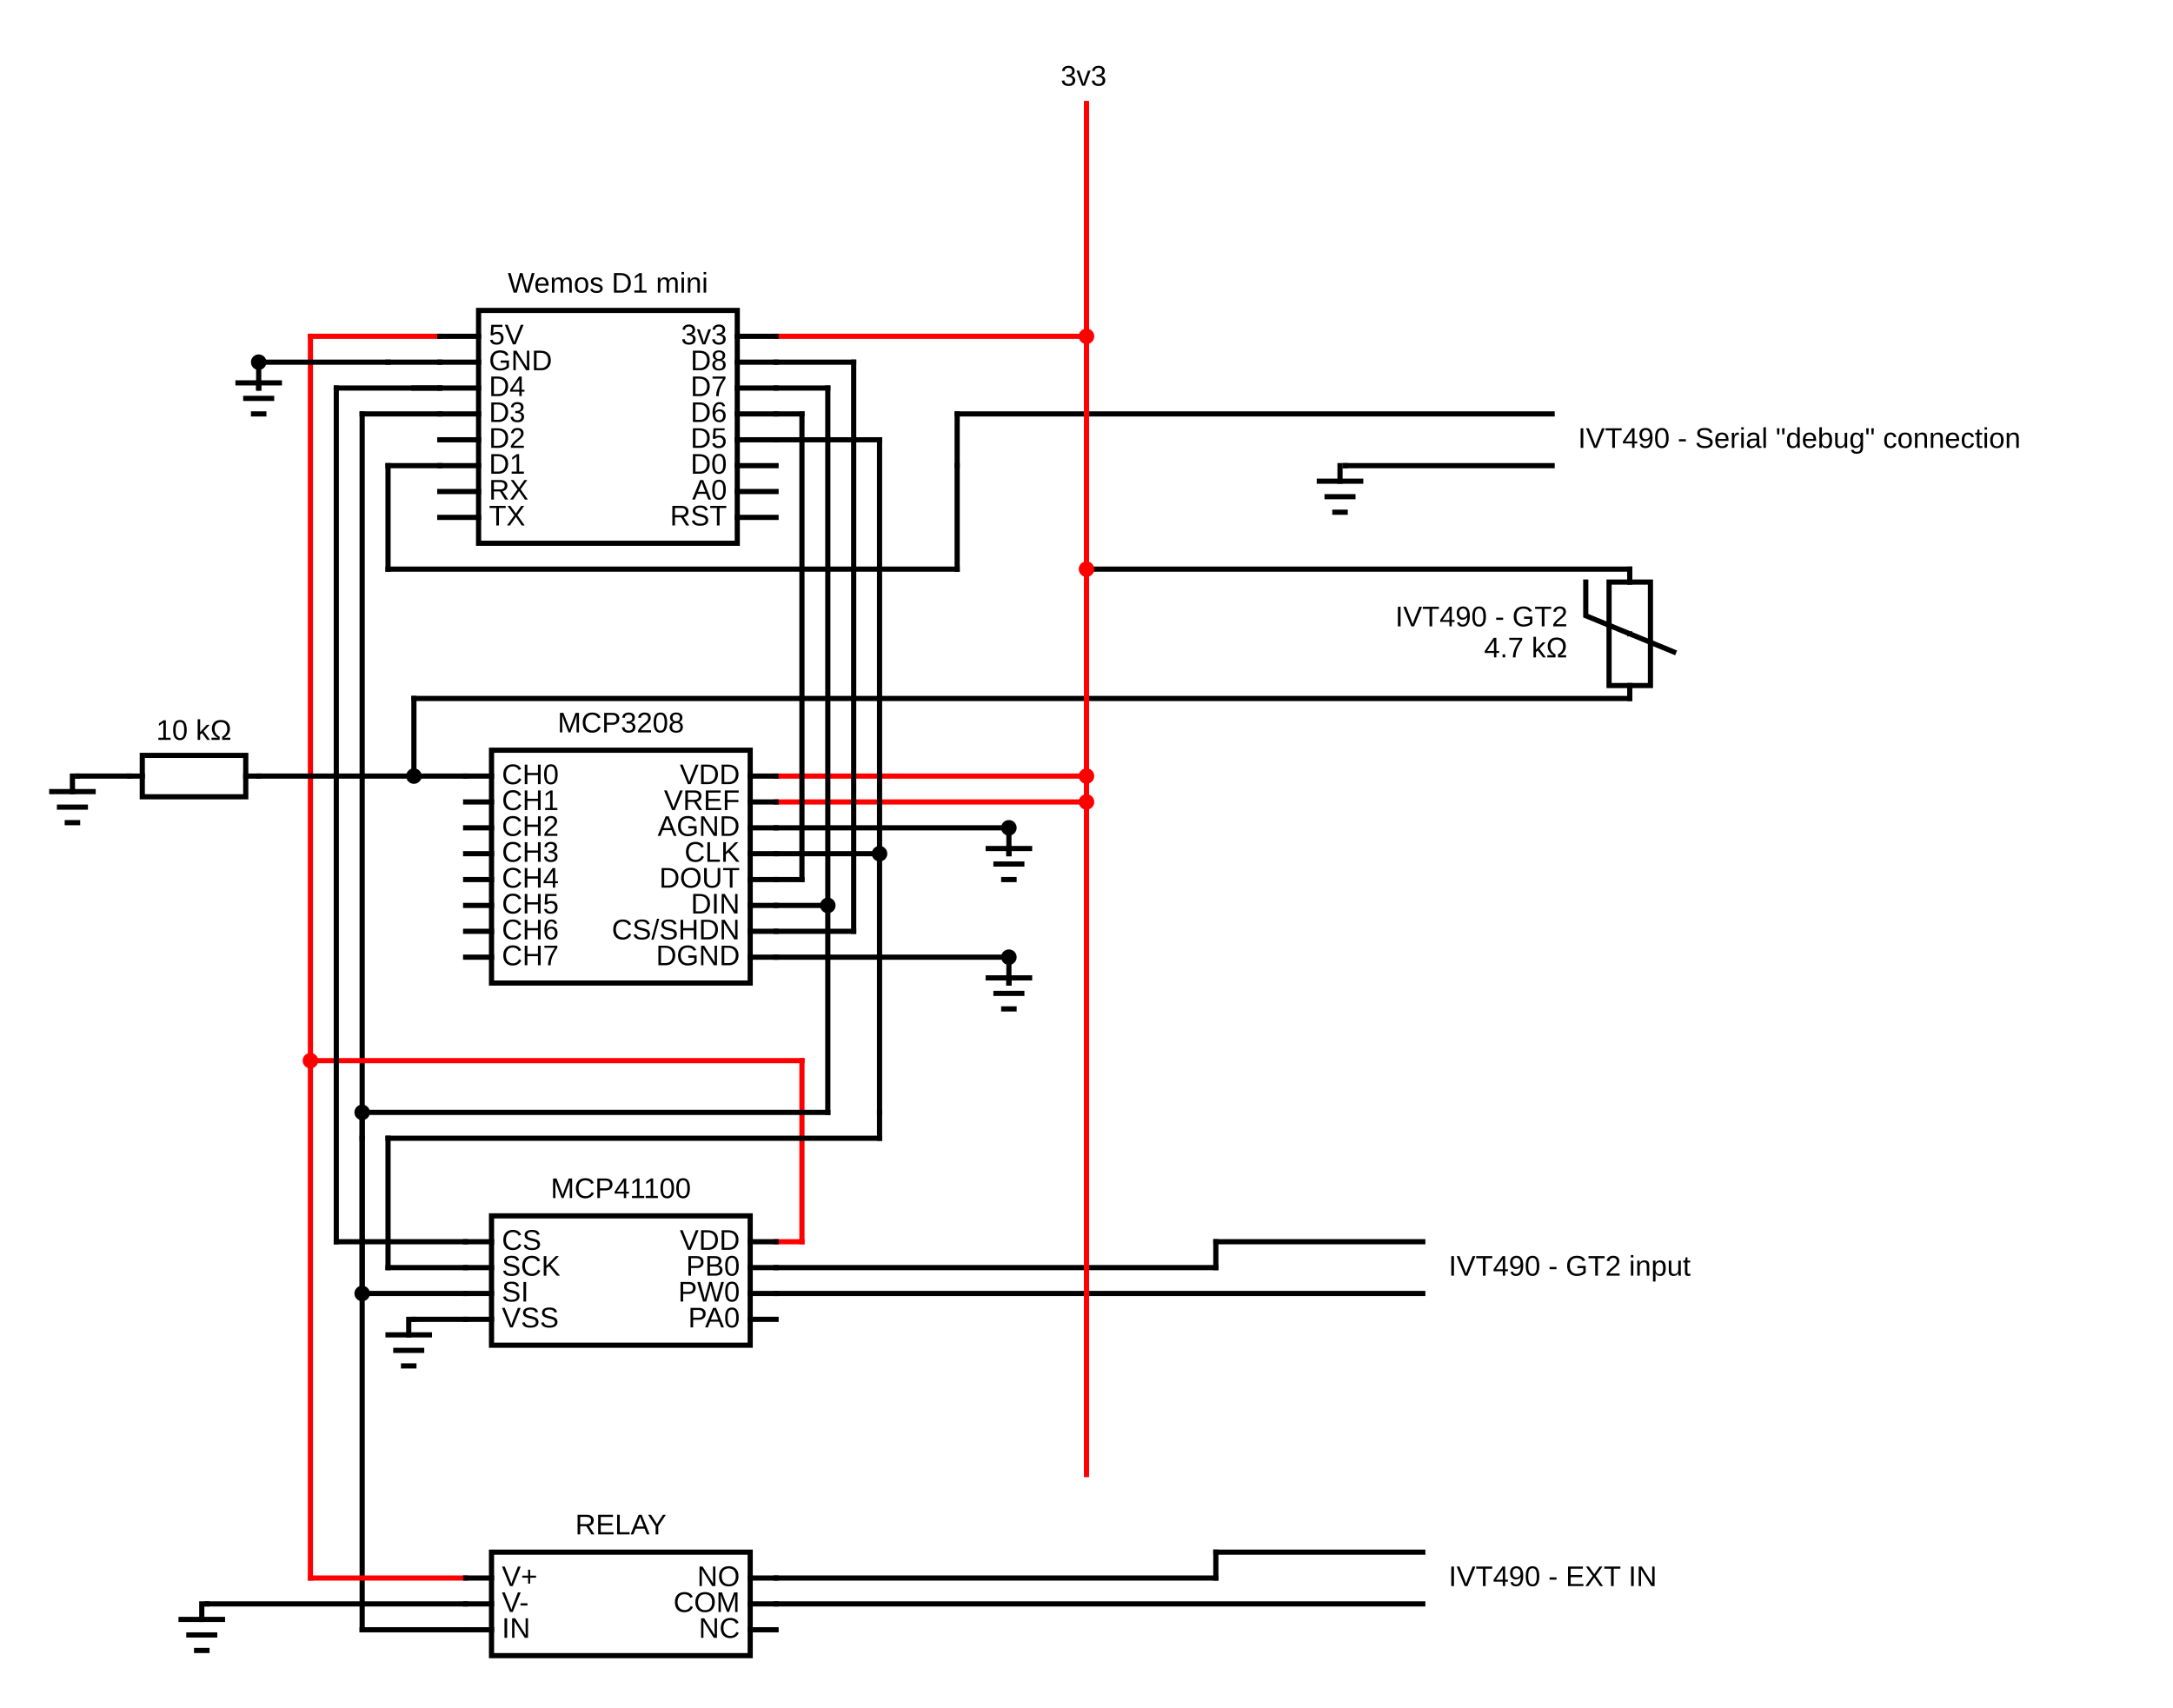
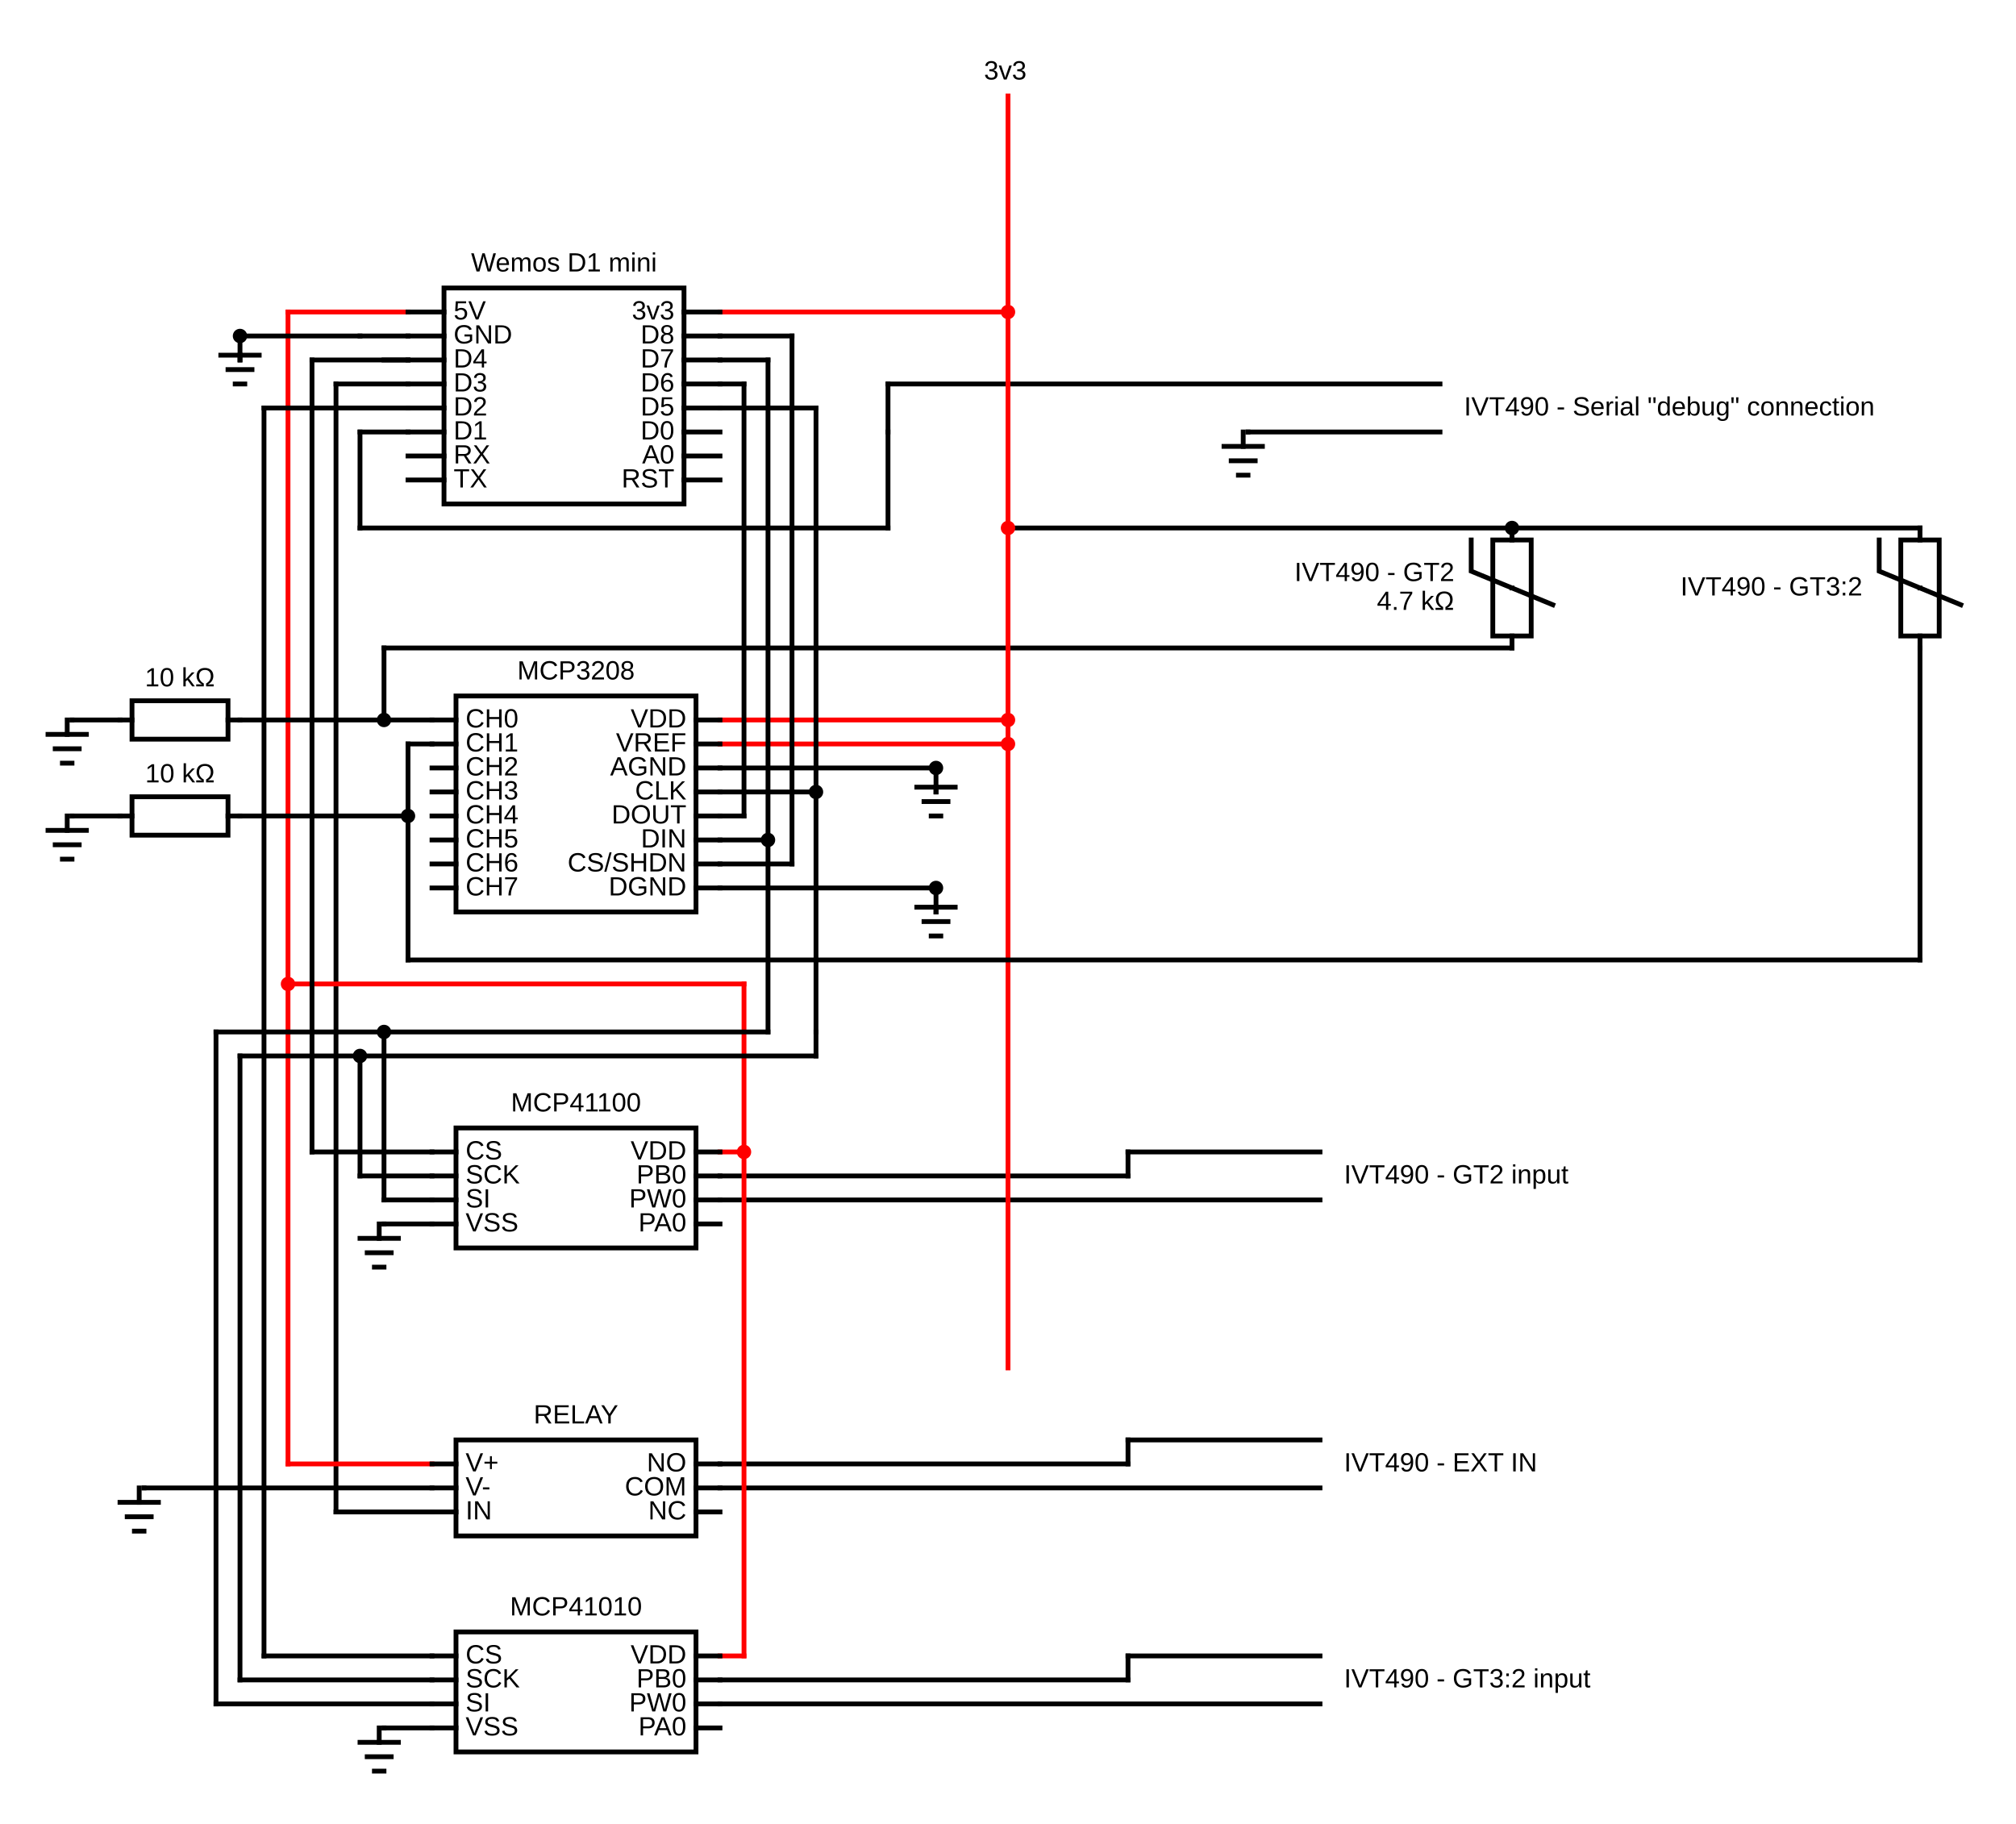
- <svg xmlns="http://www.w3.org/2000/svg" version="1.1" width="840" height="660">
+ <svg xmlns="http://www.w3.org/2000/svg" version="1.1" width="840" height="760">
  <text x="560" y="610" style="font-family:Arial;font-size:11px;text-anchor:start" dominant-baseline="middle" transform="rotate(0, 560, 610)">IVT490 - EXT IN</text>
  <line x1="300" y1="620" x2="550" y2="620" style="stroke:rgb(0, 0, 0);stroke-linecap:square;stroke-width:2" />
  <line x1="470" y1="600" x2="550" y2="600" style="stroke:rgb(0, 0, 0);stroke-linecap:square;stroke-width:2" />
  <line x1="470" y1="600" x2="470" y2="610" style="stroke:rgb(0, 0, 0);stroke-linecap:square;stroke-width:2" />
  <line x1="300" y1="610" x2="470" y2="610" style="stroke:rgb(0, 0, 0);stroke-linecap:square;stroke-width:2" />
  <line x1="140" y1="630" x2="180" y2="630" style="stroke:rgb(0, 0, 0);stroke-linecap:square;stroke-width:2" />
  <line x1="140" y1="160" x2="140" y2="630" style="stroke:rgb(0, 0, 0);stroke-linecap:square;stroke-width:2" />
  <line x1="140" y1="160" x2="170" y2="160" style="stroke:rgb(0, 0, 0);stroke-linecap:square;stroke-width:2" />
-   <line x1="80" y1="620" x2="80" y2="620" style="stroke:rgb(0, 0, 0);stroke-linecap:square;stroke-width:2" />
-   <line x1="78" y1="620" x2="78" y2="626" style="stroke:rgb(0, 0, 0);stroke-linecap:square;stroke-width:2" />
-   <line x1="70" y1="626" x2="86" y2="626" style="stroke:rgb(0, 0, 0);stroke-linecap:square;stroke-width:2" />
-   <line x1="73" y1="632" x2="83" y2="632" style="stroke:rgb(0, 0, 0);stroke-linecap:square;stroke-width:2" />
-   <line x1="76" y1="638" x2="80" y2="638" style="stroke:rgb(0, 0, 0);stroke-linecap:square;stroke-width:2" />
-   <line x1="80" y1="620" x2="180" y2="620" style="stroke:rgb(0, 0, 0);stroke-linecap:square;stroke-width:2" />
+   <line x1="60" y1="620" x2="60" y2="620" style="stroke:rgb(0, 0, 0);stroke-linecap:square;stroke-width:2" />
+   <line x1="58" y1="620" x2="58" y2="626" style="stroke:rgb(0, 0, 0);stroke-linecap:square;stroke-width:2" />
+   <line x1="50" y1="626" x2="66" y2="626" style="stroke:rgb(0, 0, 0);stroke-linecap:square;stroke-width:2" />
+   <line x1="53" y1="632" x2="63" y2="632" style="stroke:rgb(0, 0, 0);stroke-linecap:square;stroke-width:2" />
+   <line x1="56" y1="638" x2="60" y2="638" style="stroke:rgb(0, 0, 0);stroke-linecap:square;stroke-width:2" />
  <line x1="120" y1="610" x2="180" y2="610" style="stroke:rgba(255, 0, 0, 255);stroke-linecap:square;stroke-width:2" />
  <line x1="120" y1="410" x2="120" y2="610" style="stroke:rgba(255, 0, 0, 255);stroke-linecap:square;stroke-width:2" />
  <text x="240" y="590" style="font-family:Arial;font-size:11px;text-anchor:middle" dominant-baseline="middle" transform="rotate(0, 240, 590)">RELAY</text>
  <rect x="190" y="600" width="100" height="40" style="fill-opacity:0;fill:rgb(0, 0, 0);stroke:rgb(0, 0, 0);stroke-width:2" />
  <line x1="180" y1="610" x2="190" y2="610" style="stroke:rgb(0, 0, 0);stroke-linecap:square;stroke-width:2" />
  <text x="194" y="610" style="font-family:Arial;font-size:11px;text-anchor:start" dominant-baseline="middle" transform="rotate(0, 194, 610)">V+</text>
  <line x1="290" y1="610" x2="300" y2="610" style="stroke:rgb(0, 0, 0);stroke-linecap:square;stroke-width:2" />
  <text x="286" y="610" style="font-family:Arial;font-size:11px;text-anchor:end" dominant-baseline="middle" transform="rotate(0, 286, 610)">NO</text>
  <line x1="180" y1="620" x2="190" y2="620" style="stroke:rgb(0, 0, 0);stroke-linecap:square;stroke-width:2" />
  <text x="194" y="620" style="font-family:Arial;font-size:11px;text-anchor:start" dominant-baseline="middle" transform="rotate(0, 194, 620)">V-</text>
  <line x1="290" y1="620" x2="300" y2="620" style="stroke:rgb(0, 0, 0);stroke-linecap:square;stroke-width:2" />
  <text x="286" y="620" style="font-family:Arial;font-size:11px;text-anchor:end" dominant-baseline="middle" transform="rotate(0, 286, 620)">COM</text>
  <line x1="180" y1="630" x2="190" y2="630" style="stroke:rgb(0, 0, 0);stroke-linecap:square;stroke-width:2" />
  <text x="194" y="630" style="font-family:Arial;font-size:11px;text-anchor:start" dominant-baseline="middle" transform="rotate(0, 194, 630)">IN</text>
  <line x1="290" y1="630" x2="300" y2="630" style="stroke:rgb(0, 0, 0);stroke-linecap:square;stroke-width:2" />
  <text x="286" y="630" style="font-family:Arial;font-size:11px;text-anchor:end" dominant-baseline="middle" transform="rotate(0, 286, 630)">NC</text>
  <line x1="470" y1="480" x2="550" y2="480" style="stroke:rgb(0, 0, 0);stroke-linecap:square;stroke-width:2" />
  <line x1="470" y1="480" x2="470" y2="490" style="stroke:rgb(0, 0, 0);stroke-linecap:square;stroke-width:2" />
  <line x1="300" y1="490" x2="470" y2="490" style="stroke:rgb(0, 0, 0);stroke-linecap:square;stroke-width:2" />
  <line x1="300" y1="480" x2="310" y2="480" style="stroke:rgba(255, 0, 0, 255);stroke-linecap:square;stroke-width:2" />
  <line x1="310" y1="410" x2="310" y2="480" style="stroke:rgba(255, 0, 0, 255);stroke-linecap:square;stroke-width:2" />
  <line x1="120" y1="410" x2="310" y2="410" style="stroke:rgba(255, 0, 0, 255);stroke-linecap:square;stroke-width:2" />
  <line x1="120" y1="130" x2="120" y2="410" style="stroke:rgba(255, 0, 0, 255);stroke-linecap:square;stroke-width:2" />
  <line x1="120" y1="130" x2="170" y2="130" style="stroke:rgba(255, 0, 0, 255);stroke-linecap:square;stroke-width:2" />
  <line x1="370" y1="160" x2="600" y2="160" style="stroke:rgb(0, 0, 0);stroke-linecap:square;stroke-width:2" />
  <line x1="370" y1="160" x2="370" y2="180" style="stroke:rgb(0, 0, 0);stroke-linecap:square;stroke-width:2" />
  <text x="610" y="170" style="font-family:Arial;font-size:11px;text-anchor:start" dominant-baseline="middle" transform="rotate(0, 610, 170)">IVT490 - Serial "debug" connection</text>
  <line x1="520" y1="180" x2="520" y2="180" style="stroke:rgb(0, 0, 0);stroke-linecap:square;stroke-width:2" />
  <line x1="518" y1="180" x2="518" y2="186" style="stroke:rgb(0, 0, 0);stroke-linecap:square;stroke-width:2" />
  <line x1="510" y1="186" x2="526" y2="186" style="stroke:rgb(0, 0, 0);stroke-linecap:square;stroke-width:2" />
  <line x1="513" y1="192" x2="523" y2="192" style="stroke:rgb(0, 0, 0);stroke-linecap:square;stroke-width:2" />
  <line x1="516" y1="198" x2="520" y2="198" style="stroke:rgb(0, 0, 0);stroke-linecap:square;stroke-width:2" />
  <line x1="520" y1="180" x2="600" y2="180" style="stroke:rgb(0, 0, 0);stroke-linecap:square;stroke-width:2" />
  <line x1="370" y1="180" x2="370" y2="220" style="stroke:rgb(0, 0, 0);stroke-linecap:square;stroke-width:2" />
  <line x1="150" y1="220" x2="370" y2="220" style="stroke:rgb(0, 0, 0);stroke-linecap:square;stroke-width:2" />
  <line x1="150" y1="180" x2="150" y2="220" style="stroke:rgb(0, 0, 0);stroke-linecap:square;stroke-width:2" />
  <line x1="150" y1="180" x2="170" y2="180" style="stroke:rgb(0, 0, 0);stroke-linecap:square;stroke-width:2" />
  <line x1="420" y1="220" x2="630" y2="220" style="stroke:rgb(0, 0, 0);stroke-linecap:square;stroke-width:2" />
  <line x1="160" y1="270" x2="630" y2="270" style="stroke:rgb(0, 0, 0);stroke-linecap:square;stroke-width:2" />
  <line x1="160" y1="270" x2="160" y2="300" style="stroke:rgb(0, 0, 0);stroke-linecap:square;stroke-width:2" />
  <line x1="100" y1="300" x2="180" y2="300" style="stroke:rgb(0, 0, 0);stroke-linecap:square;stroke-width:2" />
  <line x1="160" y1="510" x2="180" y2="510" style="stroke:rgb(0, 0, 0);stroke-linecap:square;stroke-width:2" />
  <line x1="160" y1="510" x2="160" y2="510" style="stroke:rgb(0, 0, 0);stroke-linecap:square;stroke-width:2" />
  <line x1="158" y1="510" x2="158" y2="516" style="stroke:rgb(0, 0, 0);stroke-linecap:square;stroke-width:2" />
  <line x1="150" y1="516" x2="166" y2="516" style="stroke:rgb(0, 0, 0);stroke-linecap:square;stroke-width:2" />
  <line x1="153" y1="522" x2="163" y2="522" style="stroke:rgb(0, 0, 0);stroke-linecap:square;stroke-width:2" />
  <line x1="156" y1="528" x2="160" y2="528" style="stroke:rgb(0, 0, 0);stroke-linecap:square;stroke-width:2" />
  <text x="560" y="490" style="font-family:Arial;font-size:11px;text-anchor:start" dominant-baseline="middle" transform="rotate(0, 560, 490)">IVT490 - GT2 input</text>
  <line x1="300" y1="500" x2="550" y2="500" style="stroke:rgb(0, 0, 0);stroke-linecap:square;stroke-width:2" />
  <text x="410" y="30" style="font-family:Arial;font-size:11px;text-anchor:start" dominant-baseline="middle" transform="rotate(0, 410, 30)">3v3</text>
  <line x1="630" y1="220" x2="630" y2="225" style="stroke:rgb(0, 0, 0);stroke-linecap:square;stroke-width:2" />
  <line x1="630" y1="265" x2="630" y2="270" style="stroke:rgb(0, 0, 0);stroke-linecap:square;stroke-width:2" />
  <rect x="622" y="225" width="16" height="40" style="fill-opacity:0;fill:rgb(0, 0, 0);stroke:rgb(0, 0, 0);stroke-width:2" />
  <text x="606" y="251" style="font-family:Arial;font-size:11px;text-anchor:end" dominant-baseline="middle" transform="rotate(0, 606, 251)">4.7 kΩ</text>
  <text x="606" y="239" style="font-family:Arial;font-size:11px;text-anchor:end" dominant-baseline="middle" transform="rotate(0, 606, 239)">IVT490 - GT2</text>
  <path d="M 630,245 M 613,225 L 613,238 L 647,252" style="fill-opacity:0;fill:rgb(0, 0, 0);stroke:rgb(0, 0, 0);stroke-linecap:square;stroke-width:2" />
  <line x1="30" y1="300" x2="50" y2="300" style="stroke:rgb(0, 0, 0);stroke-linecap:square;stroke-width:2" />
  <line x1="30" y1="300" x2="30" y2="300" style="stroke:rgb(0, 0, 0);stroke-linecap:square;stroke-width:2" />
  <line x1="28" y1="300" x2="28" y2="306" style="stroke:rgb(0, 0, 0);stroke-linecap:square;stroke-width:2" />
  <line x1="20" y1="306" x2="36" y2="306" style="stroke:rgb(0, 0, 0);stroke-linecap:square;stroke-width:2" />
  <line x1="23" y1="312" x2="33" y2="312" style="stroke:rgb(0, 0, 0);stroke-linecap:square;stroke-width:2" />
  <line x1="26" y1="318" x2="30" y2="318" style="stroke:rgb(0, 0, 0);stroke-linecap:square;stroke-width:2" />
  <line x1="50" y1="300" x2="55" y2="300" style="stroke:rgb(0, 0, 0);stroke-linecap:square;stroke-width:2" />
  <line x1="95" y1="300" x2="100" y2="300" style="stroke:rgb(0, 0, 0);stroke-linecap:square;stroke-width:2" />
  <rect x="55" y="292" width="40" height="16" style="fill-opacity:0;fill:rgb(0, 0, 0);stroke:rgb(0, 0, 0);stroke-width:2" />
  <text x="75" y="286" style="font-family:Arial;font-size:11px;text-anchor:middle" dominant-baseline="baseline" transform="rotate(0, 75, 286)">10 kΩ</text>
  <line x1="390" y1="370" x2="390" y2="380" style="stroke:rgb(0, 0, 0);stroke-linecap:square;stroke-width:2" />
  <line x1="390" y1="320" x2="390" y2="330" style="stroke:rgb(0, 0, 0);stroke-linecap:square;stroke-width:2" />
  <line x1="100" y1="140" x2="100" y2="150" style="stroke:rgb(0, 0, 0);stroke-linecap:square;stroke-width:2" />
  <line x1="100" y1="140" x2="150" y2="140" style="stroke:rgb(0, 0, 0);stroke-linecap:square;stroke-width:2" />
  <line x1="100" y1="150" x2="100" y2="148" style="stroke:rgb(0, 0, 0);stroke-linecap:square;stroke-width:2" />
  <line x1="92" y1="148" x2="108" y2="148" style="stroke:rgb(0, 0, 0);stroke-linecap:square;stroke-width:2" />
  <line x1="95" y1="154" x2="105" y2="154" style="stroke:rgb(0, 0, 0);stroke-linecap:square;stroke-width:2" />
  <line x1="98" y1="160" x2="102" y2="160" style="stroke:rgb(0, 0, 0);stroke-linecap:square;stroke-width:2" />
  <line x1="390" y1="380" x2="390" y2="378" style="stroke:rgb(0, 0, 0);stroke-linecap:square;stroke-width:2" />
  <line x1="382" y1="378" x2="398" y2="378" style="stroke:rgb(0, 0, 0);stroke-linecap:square;stroke-width:2" />
  <line x1="385" y1="384" x2="395" y2="384" style="stroke:rgb(0, 0, 0);stroke-linecap:square;stroke-width:2" />
  <line x1="388" y1="390" x2="392" y2="390" style="stroke:rgb(0, 0, 0);stroke-linecap:square;stroke-width:2" />
  <line x1="390" y1="330" x2="390" y2="328" style="stroke:rgb(0, 0, 0);stroke-linecap:square;stroke-width:2" />
  <line x1="382" y1="328" x2="398" y2="328" style="stroke:rgb(0, 0, 0);stroke-linecap:square;stroke-width:2" />
  <line x1="385" y1="334" x2="395" y2="334" style="stroke:rgb(0, 0, 0);stroke-linecap:square;stroke-width:2" />
  <line x1="388" y1="340" x2="392" y2="340" style="stroke:rgb(0, 0, 0);stroke-linecap:square;stroke-width:2" />
  <line x1="340" y1="430" x2="340" y2="440" style="stroke:rgb(0, 0, 0);stroke-linecap:square;stroke-width:2" />
  <line x1="150" y1="440" x2="340" y2="440" style="stroke:rgb(0, 0, 0);stroke-linecap:square;stroke-width:2" />
  <line x1="150" y1="440" x2="150" y2="490" style="stroke:rgb(0, 0, 0);stroke-linecap:square;stroke-width:2" />
-   <line x1="140" y1="430" x2="140" y2="440" style="stroke:rgb(0, 0, 0);stroke-linecap:square;stroke-width:2" />
-   <line x1="140" y1="430" x2="320" y2="430" style="stroke:rgb(0, 0, 0);stroke-linecap:square;stroke-width:2" />
  <line x1="130" y1="150" x2="170" y2="150" style="stroke:rgb(0, 0, 0);stroke-linecap:square;stroke-width:2" />
  <line x1="130" y1="150" x2="130" y2="480" style="stroke:rgb(0, 0, 0);stroke-linecap:square;stroke-width:2" />
  <line x1="130" y1="480" x2="180" y2="480" style="stroke:rgb(0, 0, 0);stroke-linecap:square;stroke-width:2" />
  <line x1="150" y1="490" x2="180" y2="490" style="stroke:rgb(0, 0, 0);stroke-linecap:square;stroke-width:2" />
  <line x1="160" y1="150" x2="170" y2="150" style="stroke:rgb(0, 0, 0);stroke-linecap:square;stroke-width:2" />
  <line x1="300" y1="370" x2="390" y2="370" style="stroke:rgb(0, 0, 0);stroke-linecap:square;stroke-width:2" />
  <line x1="300" y1="320" x2="390" y2="320" style="stroke:rgb(0, 0, 0);stroke-linecap:square;stroke-width:2" />
  <line x1="150" y1="140" x2="170" y2="140" style="stroke:rgb(0, 0, 0);stroke-linecap:square;stroke-width:2" />
  <line x1="300" y1="310" x2="420" y2="310" style="stroke:rgba(255, 0, 0, 255);stroke-linecap:square;stroke-width:2" />
  <line x1="300" y1="300" x2="420" y2="300" style="stroke:rgba(255, 0, 0, 255);stroke-linecap:square;stroke-width:2" />
  <line x1="300" y1="130" x2="420" y2="130" style="stroke:rgba(255, 0, 0, 255);stroke-linecap:square;stroke-width:2" />
  <line x1="420" y1="40" x2="420" y2="570" style="stroke:rgba(255, 0, 0, 255);stroke-linecap:square;stroke-width:2" />
  <line x1="340" y1="330" x2="340" y2="430" style="stroke:rgb(0, 0, 0);stroke-linecap:square;stroke-width:2" />
  <line x1="300" y1="330" x2="340" y2="330" style="stroke:rgb(0, 0, 0);stroke-linecap:square;stroke-width:2" />
  <line x1="340" y1="170" x2="340" y2="330" style="stroke:rgb(0, 0, 0);stroke-linecap:square;stroke-width:2" />
  <line x1="300" y1="170" x2="340" y2="170" style="stroke:rgb(0, 0, 0);stroke-linecap:square;stroke-width:2" />
  <line x1="300" y1="340" x2="310" y2="340" style="stroke:rgb(0, 0, 0);stroke-linecap:square;stroke-width:2" />
  <line x1="310" y1="160" x2="310" y2="340" style="stroke:rgb(0, 0, 0);stroke-linecap:square;stroke-width:2" />
  <line x1="300" y1="160" x2="310" y2="160" style="stroke:rgb(0, 0, 0);stroke-linecap:square;stroke-width:2" />
-   <line x1="140" y1="500" x2="180" y2="500" style="stroke:rgb(0, 0, 0);stroke-linecap:square;stroke-width:2" />
-   <line x1="140" y1="440" x2="140" y2="500" style="stroke:rgb(0, 0, 0);stroke-linecap:square;stroke-width:2" />
  <line x1="320" y1="350" x2="320" y2="430" style="stroke:rgb(0, 0, 0);stroke-linecap:square;stroke-width:2" />
  <line x1="300" y1="350" x2="320" y2="350" style="stroke:rgb(0, 0, 0);stroke-linecap:square;stroke-width:2" />
  <line x1="320" y1="150" x2="320" y2="350" style="stroke:rgb(0, 0, 0);stroke-linecap:square;stroke-width:2" />
  <line x1="300" y1="150" x2="320" y2="150" style="stroke:rgb(0, 0, 0);stroke-linecap:square;stroke-width:2" />
  <line x1="300" y1="360" x2="330" y2="360" style="stroke:rgb(0, 0, 0);stroke-linecap:square;stroke-width:2" />
  <line x1="330" y1="140" x2="330" y2="360" style="stroke:rgb(0, 0, 0);stroke-linecap:square;stroke-width:2" />
  <line x1="300" y1="140" x2="330" y2="140" style="stroke:rgb(0, 0, 0);stroke-linecap:square;stroke-width:2" />
  <text x="240" y="460" style="font-family:Arial;font-size:11px;text-anchor:middle" dominant-baseline="middle" transform="rotate(0, 240, 460)">MCP41100</text>
  <rect x="190" y="470" width="100" height="50" style="fill-opacity:0;fill:rgb(0, 0, 0);stroke:rgb(0, 0, 0);stroke-width:2" />
  <line x1="180" y1="480" x2="190" y2="480" style="stroke:rgb(0, 0, 0);stroke-linecap:square;stroke-width:2" />
  <text x="194" y="480" style="font-family:Arial;font-size:11px;text-anchor:start" dominant-baseline="middle" transform="rotate(0, 194, 480)">CS</text>
  <line x1="290" y1="480" x2="300" y2="480" style="stroke:rgb(0, 0, 0);stroke-linecap:square;stroke-width:2" />
  <text x="286" y="480" style="font-family:Arial;font-size:11px;text-anchor:end" dominant-baseline="middle" transform="rotate(0, 286, 480)">VDD</text>
  <line x1="180" y1="490" x2="190" y2="490" style="stroke:rgb(0, 0, 0);stroke-linecap:square;stroke-width:2" />
  <text x="194" y="490" style="font-family:Arial;font-size:11px;text-anchor:start" dominant-baseline="middle" transform="rotate(0, 194, 490)">SCK</text>
  <line x1="290" y1="490" x2="300" y2="490" style="stroke:rgb(0, 0, 0);stroke-linecap:square;stroke-width:2" />
  <text x="286" y="490" style="font-family:Arial;font-size:11px;text-anchor:end" dominant-baseline="middle" transform="rotate(0, 286, 490)">PB0</text>
  <line x1="180" y1="500" x2="190" y2="500" style="stroke:rgb(0, 0, 0);stroke-linecap:square;stroke-width:2" />
  <text x="194" y="500" style="font-family:Arial;font-size:11px;text-anchor:start" dominant-baseline="middle" transform="rotate(0, 194, 500)">SI</text>
  <line x1="290" y1="500" x2="300" y2="500" style="stroke:rgb(0, 0, 0);stroke-linecap:square;stroke-width:2" />
  <text x="286" y="500" style="font-family:Arial;font-size:11px;text-anchor:end" dominant-baseline="middle" transform="rotate(0, 286, 500)">PW0</text>
  <line x1="180" y1="510" x2="190" y2="510" style="stroke:rgb(0, 0, 0);stroke-linecap:square;stroke-width:2" />
  <text x="194" y="510" style="font-family:Arial;font-size:11px;text-anchor:start" dominant-baseline="middle" transform="rotate(0, 194, 510)">VSS</text>
  <line x1="290" y1="510" x2="300" y2="510" style="stroke:rgb(0, 0, 0);stroke-linecap:square;stroke-width:2" />
  <text x="286" y="510" style="font-family:Arial;font-size:11px;text-anchor:end" dominant-baseline="middle" transform="rotate(0, 286, 510)">PA0</text>
  <text x="240" y="280" style="font-family:Arial;font-size:11px;text-anchor:middle" dominant-baseline="middle" transform="rotate(0, 240, 280)">MCP3208</text>
  <rect x="190" y="290" width="100" height="90" style="fill-opacity:0;fill:rgb(0, 0, 0);stroke:rgb(0, 0, 0);stroke-width:2" />
  <line x1="180" y1="300" x2="190" y2="300" style="stroke:rgb(0, 0, 0);stroke-linecap:square;stroke-width:2" />
  <text x="194" y="300" style="font-family:Arial;font-size:11px;text-anchor:start" dominant-baseline="middle" transform="rotate(0, 194, 300)">CH0</text>
  <line x1="290" y1="300" x2="300" y2="300" style="stroke:rgb(0, 0, 0);stroke-linecap:square;stroke-width:2" />
  <text x="286" y="300" style="font-family:Arial;font-size:11px;text-anchor:end" dominant-baseline="middle" transform="rotate(0, 286, 300)">VDD</text>
  <line x1="180" y1="310" x2="190" y2="310" style="stroke:rgb(0, 0, 0);stroke-linecap:square;stroke-width:2" />
  <text x="194" y="310" style="font-family:Arial;font-size:11px;text-anchor:start" dominant-baseline="middle" transform="rotate(0, 194, 310)">CH1</text>
  <line x1="290" y1="310" x2="300" y2="310" style="stroke:rgb(0, 0, 0);stroke-linecap:square;stroke-width:2" />
  <text x="286" y="310" style="font-family:Arial;font-size:11px;text-anchor:end" dominant-baseline="middle" transform="rotate(0, 286, 310)">VREF</text>
  <line x1="180" y1="320" x2="190" y2="320" style="stroke:rgb(0, 0, 0);stroke-linecap:square;stroke-width:2" />
  <text x="194" y="320" style="font-family:Arial;font-size:11px;text-anchor:start" dominant-baseline="middle" transform="rotate(0, 194, 320)">CH2</text>
  <line x1="290" y1="320" x2="300" y2="320" style="stroke:rgb(0, 0, 0);stroke-linecap:square;stroke-width:2" />
  <text x="286" y="320" style="font-family:Arial;font-size:11px;text-anchor:end" dominant-baseline="middle" transform="rotate(0, 286, 320)">AGND</text>
  <line x1="180" y1="330" x2="190" y2="330" style="stroke:rgb(0, 0, 0);stroke-linecap:square;stroke-width:2" />
  <text x="194" y="330" style="font-family:Arial;font-size:11px;text-anchor:start" dominant-baseline="middle" transform="rotate(0, 194, 330)">CH3</text>
  <line x1="290" y1="330" x2="300" y2="330" style="stroke:rgb(0, 0, 0);stroke-linecap:square;stroke-width:2" />
  <text x="286" y="330" style="font-family:Arial;font-size:11px;text-anchor:end" dominant-baseline="middle" transform="rotate(0, 286, 330)">CLK</text>
  <line x1="180" y1="340" x2="190" y2="340" style="stroke:rgb(0, 0, 0);stroke-linecap:square;stroke-width:2" />
  <text x="194" y="340" style="font-family:Arial;font-size:11px;text-anchor:start" dominant-baseline="middle" transform="rotate(0, 194, 340)">CH4</text>
  <line x1="290" y1="340" x2="300" y2="340" style="stroke:rgb(0, 0, 0);stroke-linecap:square;stroke-width:2" />
  <text x="286" y="340" style="font-family:Arial;font-size:11px;text-anchor:end" dominant-baseline="middle" transform="rotate(0, 286, 340)">DOUT</text>
  <line x1="180" y1="350" x2="190" y2="350" style="stroke:rgb(0, 0, 0);stroke-linecap:square;stroke-width:2" />
  <text x="194" y="350" style="font-family:Arial;font-size:11px;text-anchor:start" dominant-baseline="middle" transform="rotate(0, 194, 350)">CH5</text>
  <line x1="290" y1="350" x2="300" y2="350" style="stroke:rgb(0, 0, 0);stroke-linecap:square;stroke-width:2" />
  <text x="286" y="350" style="font-family:Arial;font-size:11px;text-anchor:end" dominant-baseline="middle" transform="rotate(0, 286, 350)">DIN</text>
  <line x1="180" y1="360" x2="190" y2="360" style="stroke:rgb(0, 0, 0);stroke-linecap:square;stroke-width:2" />
  <text x="194" y="360" style="font-family:Arial;font-size:11px;text-anchor:start" dominant-baseline="middle" transform="rotate(0, 194, 360)">CH6</text>
  <line x1="290" y1="360" x2="300" y2="360" style="stroke:rgb(0, 0, 0);stroke-linecap:square;stroke-width:2" />
  <text x="286" y="360" style="font-family:Arial;font-size:11px;text-anchor:end" dominant-baseline="middle" transform="rotate(0, 286, 360)">CS/SHDN</text>
  <line x1="180" y1="370" x2="190" y2="370" style="stroke:rgb(0, 0, 0);stroke-linecap:square;stroke-width:2" />
  <text x="194" y="370" style="font-family:Arial;font-size:11px;text-anchor:start" dominant-baseline="middle" transform="rotate(0, 194, 370)">CH7</text>
  <line x1="290" y1="370" x2="300" y2="370" style="stroke:rgb(0, 0, 0);stroke-linecap:square;stroke-width:2" />
  <text x="286" y="370" style="font-family:Arial;font-size:11px;text-anchor:end" dominant-baseline="middle" transform="rotate(0, 286, 370)">DGND</text>
  <text x="235" y="110" style="font-family:Arial;font-size:11px;text-anchor:middle" dominant-baseline="middle" transform="rotate(0, 235, 110)">Wemos D1 mini</text>
  <rect x="185" y="120" width="100" height="90" style="fill-opacity:0;fill:rgb(0, 0, 0);stroke:rgb(0, 0, 0);stroke-width:2" />
  <line x1="170" y1="130" x2="185" y2="130" style="stroke:rgb(0, 0, 0);stroke-linecap:square;stroke-width:2" />
  <text x="189" y="130" style="font-family:Arial;font-size:11px;text-anchor:start" dominant-baseline="middle" transform="rotate(0, 189, 130)">5V</text>
  <line x1="285" y1="130" x2="300" y2="130" style="stroke:rgb(0, 0, 0);stroke-linecap:square;stroke-width:2" />
  <text x="281" y="130" style="font-family:Arial;font-size:11px;text-anchor:end" dominant-baseline="middle" transform="rotate(0, 281, 130)">3v3</text>
  <line x1="170" y1="140" x2="185" y2="140" style="stroke:rgb(0, 0, 0);stroke-linecap:square;stroke-width:2" />
  <text x="189" y="140" style="font-family:Arial;font-size:11px;text-anchor:start" dominant-baseline="middle" transform="rotate(0, 189, 140)">GND</text>
  <line x1="285" y1="140" x2="300" y2="140" style="stroke:rgb(0, 0, 0);stroke-linecap:square;stroke-width:2" />
  <text x="281" y="140" style="font-family:Arial;font-size:11px;text-anchor:end" dominant-baseline="middle" transform="rotate(0, 281, 140)">D8</text>
  <line x1="170" y1="150" x2="185" y2="150" style="stroke:rgb(0, 0, 0);stroke-linecap:square;stroke-width:2" />
  <text x="189" y="150" style="font-family:Arial;font-size:11px;text-anchor:start" dominant-baseline="middle" transform="rotate(0, 189, 150)">D4</text>
  <line x1="285" y1="150" x2="300" y2="150" style="stroke:rgb(0, 0, 0);stroke-linecap:square;stroke-width:2" />
  <text x="281" y="150" style="font-family:Arial;font-size:11px;text-anchor:end" dominant-baseline="middle" transform="rotate(0, 281, 150)">D7</text>
  <line x1="170" y1="160" x2="185" y2="160" style="stroke:rgb(0, 0, 0);stroke-linecap:square;stroke-width:2" />
  <text x="189" y="160" style="font-family:Arial;font-size:11px;text-anchor:start" dominant-baseline="middle" transform="rotate(0, 189, 160)">D3</text>
  <line x1="285" y1="160" x2="300" y2="160" style="stroke:rgb(0, 0, 0);stroke-linecap:square;stroke-width:2" />
  <text x="281" y="160" style="font-family:Arial;font-size:11px;text-anchor:end" dominant-baseline="middle" transform="rotate(0, 281, 160)">D6</text>
  <line x1="170" y1="170" x2="185" y2="170" style="stroke:rgb(0, 0, 0);stroke-linecap:square;stroke-width:2" />
  <text x="189" y="170" style="font-family:Arial;font-size:11px;text-anchor:start" dominant-baseline="middle" transform="rotate(0, 189, 170)">D2</text>
  <line x1="285" y1="170" x2="300" y2="170" style="stroke:rgb(0, 0, 0);stroke-linecap:square;stroke-width:2" />
  <text x="281" y="170" style="font-family:Arial;font-size:11px;text-anchor:end" dominant-baseline="middle" transform="rotate(0, 281, 170)">D5</text>
  <line x1="170" y1="180" x2="185" y2="180" style="stroke:rgb(0, 0, 0);stroke-linecap:square;stroke-width:2" />
  <text x="189" y="180" style="font-family:Arial;font-size:11px;text-anchor:start" dominant-baseline="middle" transform="rotate(0, 189, 180)">D1</text>
  <line x1="285" y1="180" x2="300" y2="180" style="stroke:rgb(0, 0, 0);stroke-linecap:square;stroke-width:2" />
  <text x="281" y="180" style="font-family:Arial;font-size:11px;text-anchor:end" dominant-baseline="middle" transform="rotate(0, 281, 180)">D0</text>
  <line x1="170" y1="190" x2="185" y2="190" style="stroke:rgb(0, 0, 0);stroke-linecap:square;stroke-width:2" />
  <text x="189" y="190" style="font-family:Arial;font-size:11px;text-anchor:start" dominant-baseline="middle" transform="rotate(0, 189, 190)">RX</text>
  <line x1="285" y1="190" x2="300" y2="190" style="stroke:rgb(0, 0, 0);stroke-linecap:square;stroke-width:2" />
  <text x="281" y="190" style="font-family:Arial;font-size:11px;text-anchor:end" dominant-baseline="middle" transform="rotate(0, 281, 190)">A0</text>
  <line x1="170" y1="200" x2="185" y2="200" style="stroke:rgb(0, 0, 0);stroke-linecap:square;stroke-width:2" />
  <text x="189" y="200" style="font-family:Arial;font-size:11px;text-anchor:start" dominant-baseline="middle" transform="rotate(0, 189, 200)">TX</text>
  <line x1="285" y1="200" x2="300" y2="200" style="stroke:rgb(0, 0, 0);stroke-linecap:square;stroke-width:2" />
  <text x="281" y="200" style="font-family:Arial;font-size:11px;text-anchor:end" dominant-baseline="middle" transform="rotate(0, 281, 200)">RST</text>
-   <ellipse cx="140" cy="430" rx="2" ry="2" style="fill-opacity:1;fill:rgb(0, 0, 0);stroke:rgb(0, 0, 0);stroke-width:2" />
-   <ellipse cx="140" cy="500" rx="2" ry="2" style="fill-opacity:1;fill:rgb(0, 0, 0);stroke:rgb(0, 0, 0);stroke-width:2" />
  <ellipse cx="120" cy="410" rx="2" ry="2" style="fill-opacity:1;fill:rgba(255, 0, 0, 255);stroke:rgba(255, 0, 0, 255);stroke-width:2" />
  <ellipse cx="420" cy="220" rx="2" ry="2" style="fill-opacity:1;fill:rgba(255, 0, 0, 255);stroke:rgba(255, 0, 0, 255);stroke-width:2" />
  <ellipse cx="160" cy="300" rx="2" ry="2" style="fill-opacity:1;fill:rgb(0, 0, 0);stroke:rgb(0, 0, 0);stroke-width:2" />
  <ellipse cx="390" cy="370" rx="2" ry="2" style="fill-opacity:1;fill:rgb(0, 0, 0);stroke:rgb(0, 0, 0);stroke-width:2" />
  <ellipse cx="390" cy="320" rx="2" ry="2" style="fill-opacity:1;fill:rgb(0, 0, 0);stroke:rgb(0, 0, 0);stroke-width:2" />
  <ellipse cx="100" cy="140" rx="2" ry="2" style="fill-opacity:1;fill:rgb(0, 0, 0);stroke:rgb(0, 0, 0);stroke-width:2" />
  <ellipse cx="420" cy="310" rx="2" ry="2" style="fill-opacity:1;fill:rgba(255, 0, 0, 255);stroke:rgba(255, 0, 0, 255);stroke-width:2" />
  <ellipse cx="420" cy="300" rx="2" ry="2" style="fill-opacity:1;fill:rgba(255, 0, 0, 255);stroke:rgba(255, 0, 0, 255);stroke-width:2" />
  <ellipse cx="420" cy="130" rx="2" ry="2" style="fill-opacity:1;fill:rgba(255, 0, 0, 255);stroke:rgba(255, 0, 0, 255);stroke-width:2" />
  <ellipse cx="340" cy="330" rx="2" ry="2" style="fill-opacity:1;fill:rgb(0, 0, 0);stroke:rgb(0, 0, 0);stroke-width:2" />
  <ellipse cx="320" cy="350" rx="2" ry="2" style="fill-opacity:1;fill:rgb(0, 0, 0);stroke:rgb(0, 0, 0);stroke-width:2" />
+   <line x1="160" y1="430" x2="320" y2="430" style="stroke:rgb(0, 0, 0);stroke-linecap:square;stroke-width:2" />
+   <line x1="160" y1="430" x2="160" y2="500" style="stroke:rgb(0, 0, 0);stroke-linecap:square;stroke-width:2" />
+   <line x1="160" y1="500" x2="180" y2="500" style="stroke:rgb(0, 0, 0);stroke-linecap:square;stroke-width:2" />
+   <line x1="630" y1="220" x2="800" y2="220" style="stroke:rgb(0, 0, 0);stroke-linecap:square;stroke-width:2" />
+   <line x1="800" y1="270" x2="800" y2="400" style="stroke:rgb(0, 0, 0);stroke-linecap:square;stroke-width:2" />
+   <line x1="170" y1="400" x2="800" y2="400" style="stroke:rgb(0, 0, 0);stroke-linecap:square;stroke-width:2" />
+   <line x1="170" y1="310" x2="170" y2="400" style="stroke:rgb(0, 0, 0);stroke-linecap:square;stroke-width:2" />
+   <line x1="170" y1="310" x2="180" y2="310" style="stroke:rgb(0, 0, 0);stroke-linecap:square;stroke-width:2" />
+   <line x1="30" y1="340" x2="50" y2="340" style="stroke:rgb(0, 0, 0);stroke-linecap:square;stroke-width:2" />
+   <line x1="100" y1="340" x2="170" y2="340" style="stroke:rgb(0, 0, 0);stroke-linecap:square;stroke-width:2" />
+   <line x1="110" y1="170" x2="170" y2="170" style="stroke:rgb(0, 0, 0);stroke-linecap:square;stroke-width:2" />
+   <line x1="110" y1="170" x2="110" y2="690" style="stroke:rgb(0, 0, 0);stroke-linecap:square;stroke-width:2" />
+   <line x1="110" y1="690" x2="180" y2="690" style="stroke:rgb(0, 0, 0);stroke-linecap:square;stroke-width:2" />
+   <line x1="100" y1="440" x2="150" y2="440" style="stroke:rgb(0, 0, 0);stroke-linecap:square;stroke-width:2" />
+   <line x1="100" y1="440" x2="100" y2="700" style="stroke:rgb(0, 0, 0);stroke-linecap:square;stroke-width:2" />
+   <line x1="100" y1="700" x2="180" y2="700" style="stroke:rgb(0, 0, 0);stroke-linecap:square;stroke-width:2" />
+   <line x1="90" y1="430" x2="160" y2="430" style="stroke:rgb(0, 0, 0);stroke-linecap:square;stroke-width:2" />
+   <line x1="90" y1="430" x2="90" y2="710" style="stroke:rgb(0, 0, 0);stroke-linecap:square;stroke-width:2" />
+   <line x1="90" y1="710" x2="180" y2="710" style="stroke:rgb(0, 0, 0);stroke-linecap:square;stroke-width:2" />
+   <line x1="160" y1="720" x2="180" y2="720" style="stroke:rgb(0, 0, 0);stroke-linecap:square;stroke-width:2" />
+   <line x1="310" y1="480" x2="310" y2="690" style="stroke:rgba(255, 0, 0, 255);stroke-linecap:square;stroke-width:2" />
+   <line x1="300" y1="690" x2="310" y2="690" style="stroke:rgba(255, 0, 0, 255);stroke-linecap:square;stroke-width:2" />
+   <line x1="300" y1="700" x2="470" y2="700" style="stroke:rgb(0, 0, 0);stroke-linecap:square;stroke-width:2" />
+   <line x1="470" y1="690" x2="470" y2="700" style="stroke:rgb(0, 0, 0);stroke-linecap:square;stroke-width:2" />
+   <line x1="470" y1="690" x2="550" y2="690" style="stroke:rgb(0, 0, 0);stroke-linecap:square;stroke-width:2" />
+   <line x1="300" y1="710" x2="550" y2="710" style="stroke:rgb(0, 0, 0);stroke-linecap:square;stroke-width:2" />
+   <line x1="60" y1="620" x2="180" y2="620" style="stroke:rgb(0, 0, 0);stroke-linecap:square;stroke-width:2" />
+   <line x1="800" y1="220" x2="800" y2="225" style="stroke:rgb(0, 0, 0);stroke-linecap:square;stroke-width:2" />
+   <line x1="800" y1="265" x2="800" y2="270" style="stroke:rgb(0, 0, 0);stroke-linecap:square;stroke-width:2" />
+   <rect x="792" y="225" width="16" height="40" style="fill-opacity:0;fill:rgb(0, 0, 0);stroke:rgb(0, 0, 0);stroke-width:2" />
+   <text x="776" y="245" style="font-family:Arial;font-size:11px;text-anchor:end" dominant-baseline="middle" transform="rotate(0, 776, 245)">IVT490 - GT3:2</text>
+   <path d="M 800,245 M 783,225 L 783,238 L 817,252" style="fill-opacity:0;fill:rgb(0, 0, 0);stroke:rgb(0, 0, 0);stroke-linecap:square;stroke-width:2" />
+   <line x1="50" y1="340" x2="55" y2="340" style="stroke:rgb(0, 0, 0);stroke-linecap:square;stroke-width:2" />
+   <line x1="95" y1="340" x2="100" y2="340" style="stroke:rgb(0, 0, 0);stroke-linecap:square;stroke-width:2" />
+   <rect x="55" y="332" width="40" height="16" style="fill-opacity:0;fill:rgb(0, 0, 0);stroke:rgb(0, 0, 0);stroke-width:2" />
+   <text x="75" y="326" style="font-family:Arial;font-size:11px;text-anchor:middle" dominant-baseline="baseline" transform="rotate(0, 75, 326)">10 kΩ</text>
+   <line x1="30" y1="340" x2="30" y2="340" style="stroke:rgb(0, 0, 0);stroke-linecap:square;stroke-width:2" />
+   <line x1="28" y1="340" x2="28" y2="346" style="stroke:rgb(0, 0, 0);stroke-linecap:square;stroke-width:2" />
+   <line x1="20" y1="346" x2="36" y2="346" style="stroke:rgb(0, 0, 0);stroke-linecap:square;stroke-width:2" />
+   <line x1="23" y1="352" x2="33" y2="352" style="stroke:rgb(0, 0, 0);stroke-linecap:square;stroke-width:2" />
+   <line x1="26" y1="358" x2="30" y2="358" style="stroke:rgb(0, 0, 0);stroke-linecap:square;stroke-width:2" />
+   <line x1="160" y1="720" x2="160" y2="720" style="stroke:rgb(0, 0, 0);stroke-linecap:square;stroke-width:2" />
+   <line x1="158" y1="720" x2="158" y2="726" style="stroke:rgb(0, 0, 0);stroke-linecap:square;stroke-width:2" />
+   <line x1="150" y1="726" x2="166" y2="726" style="stroke:rgb(0, 0, 0);stroke-linecap:square;stroke-width:2" />
+   <line x1="153" y1="732" x2="163" y2="732" style="stroke:rgb(0, 0, 0);stroke-linecap:square;stroke-width:2" />
+   <line x1="156" y1="738" x2="160" y2="738" style="stroke:rgb(0, 0, 0);stroke-linecap:square;stroke-width:2" />
+   <text x="560" y="700" style="font-family:Arial;font-size:11px;text-anchor:start" dominant-baseline="middle" transform="rotate(0, 560, 700)">IVT490 - GT3:2 input</text>
+   <text x="240" y="670" style="font-family:Arial;font-size:11px;text-anchor:middle" dominant-baseline="middle" transform="rotate(0, 240, 670)">MCP41010</text>
+   <rect x="190" y="680" width="100" height="50" style="fill-opacity:0;fill:rgb(0, 0, 0);stroke:rgb(0, 0, 0);stroke-width:2" />
+   <line x1="180" y1="690" x2="190" y2="690" style="stroke:rgb(0, 0, 0);stroke-linecap:square;stroke-width:2" />
+   <text x="194" y="690" style="font-family:Arial;font-size:11px;text-anchor:start" dominant-baseline="middle" transform="rotate(0, 194, 690)">CS</text>
+   <line x1="290" y1="690" x2="300" y2="690" style="stroke:rgb(0, 0, 0);stroke-linecap:square;stroke-width:2" />
+   <text x="286" y="690" style="font-family:Arial;font-size:11px;text-anchor:end" dominant-baseline="middle" transform="rotate(0, 286, 690)">VDD</text>
+   <line x1="180" y1="700" x2="190" y2="700" style="stroke:rgb(0, 0, 0);stroke-linecap:square;stroke-width:2" />
+   <text x="194" y="700" style="font-family:Arial;font-size:11px;text-anchor:start" dominant-baseline="middle" transform="rotate(0, 194, 700)">SCK</text>
+   <line x1="290" y1="700" x2="300" y2="700" style="stroke:rgb(0, 0, 0);stroke-linecap:square;stroke-width:2" />
+   <text x="286" y="700" style="font-family:Arial;font-size:11px;text-anchor:end" dominant-baseline="middle" transform="rotate(0, 286, 700)">PB0</text>
+   <line x1="180" y1="710" x2="190" y2="710" style="stroke:rgb(0, 0, 0);stroke-linecap:square;stroke-width:2" />
+   <text x="194" y="710" style="font-family:Arial;font-size:11px;text-anchor:start" dominant-baseline="middle" transform="rotate(0, 194, 710)">SI</text>
+   <line x1="290" y1="710" x2="300" y2="710" style="stroke:rgb(0, 0, 0);stroke-linecap:square;stroke-width:2" />
+   <text x="286" y="710" style="font-family:Arial;font-size:11px;text-anchor:end" dominant-baseline="middle" transform="rotate(0, 286, 710)">PW0</text>
+   <line x1="180" y1="720" x2="190" y2="720" style="stroke:rgb(0, 0, 0);stroke-linecap:square;stroke-width:2" />
+   <text x="194" y="720" style="font-family:Arial;font-size:11px;text-anchor:start" dominant-baseline="middle" transform="rotate(0, 194, 720)">VSS</text>
+   <line x1="290" y1="720" x2="300" y2="720" style="stroke:rgb(0, 0, 0);stroke-linecap:square;stroke-width:2" />
+   <text x="286" y="720" style="font-family:Arial;font-size:11px;text-anchor:end" dominant-baseline="middle" transform="rotate(0, 286, 720)">PA0</text>
+   <ellipse cx="160" cy="430" rx="2" ry="2" style="fill-opacity:1;fill:rgb(0, 0, 0);stroke:rgb(0, 0, 0);stroke-width:2" />
+   <ellipse cx="150" cy="440" rx="2" ry="2" style="fill-opacity:1;fill:rgb(0, 0, 0);stroke:rgb(0, 0, 0);stroke-width:2" />
+   <ellipse cx="170" cy="340" rx="2" ry="2" style="fill-opacity:1;fill:rgb(0, 0, 0);stroke:rgb(0, 0, 0);stroke-width:2" />
+   <ellipse cx="630" cy="220" rx="2" ry="2" style="fill-opacity:1;fill:rgb(0, 0, 0);stroke:rgb(0, 0, 0);stroke-width:2" />
+   <ellipse cx="310" cy="480" rx="2" ry="2" style="fill-opacity:1;fill:rgba(255, 0, 0, 255);stroke:rgba(255, 0, 0, 255);stroke-width:2" />
</svg>
